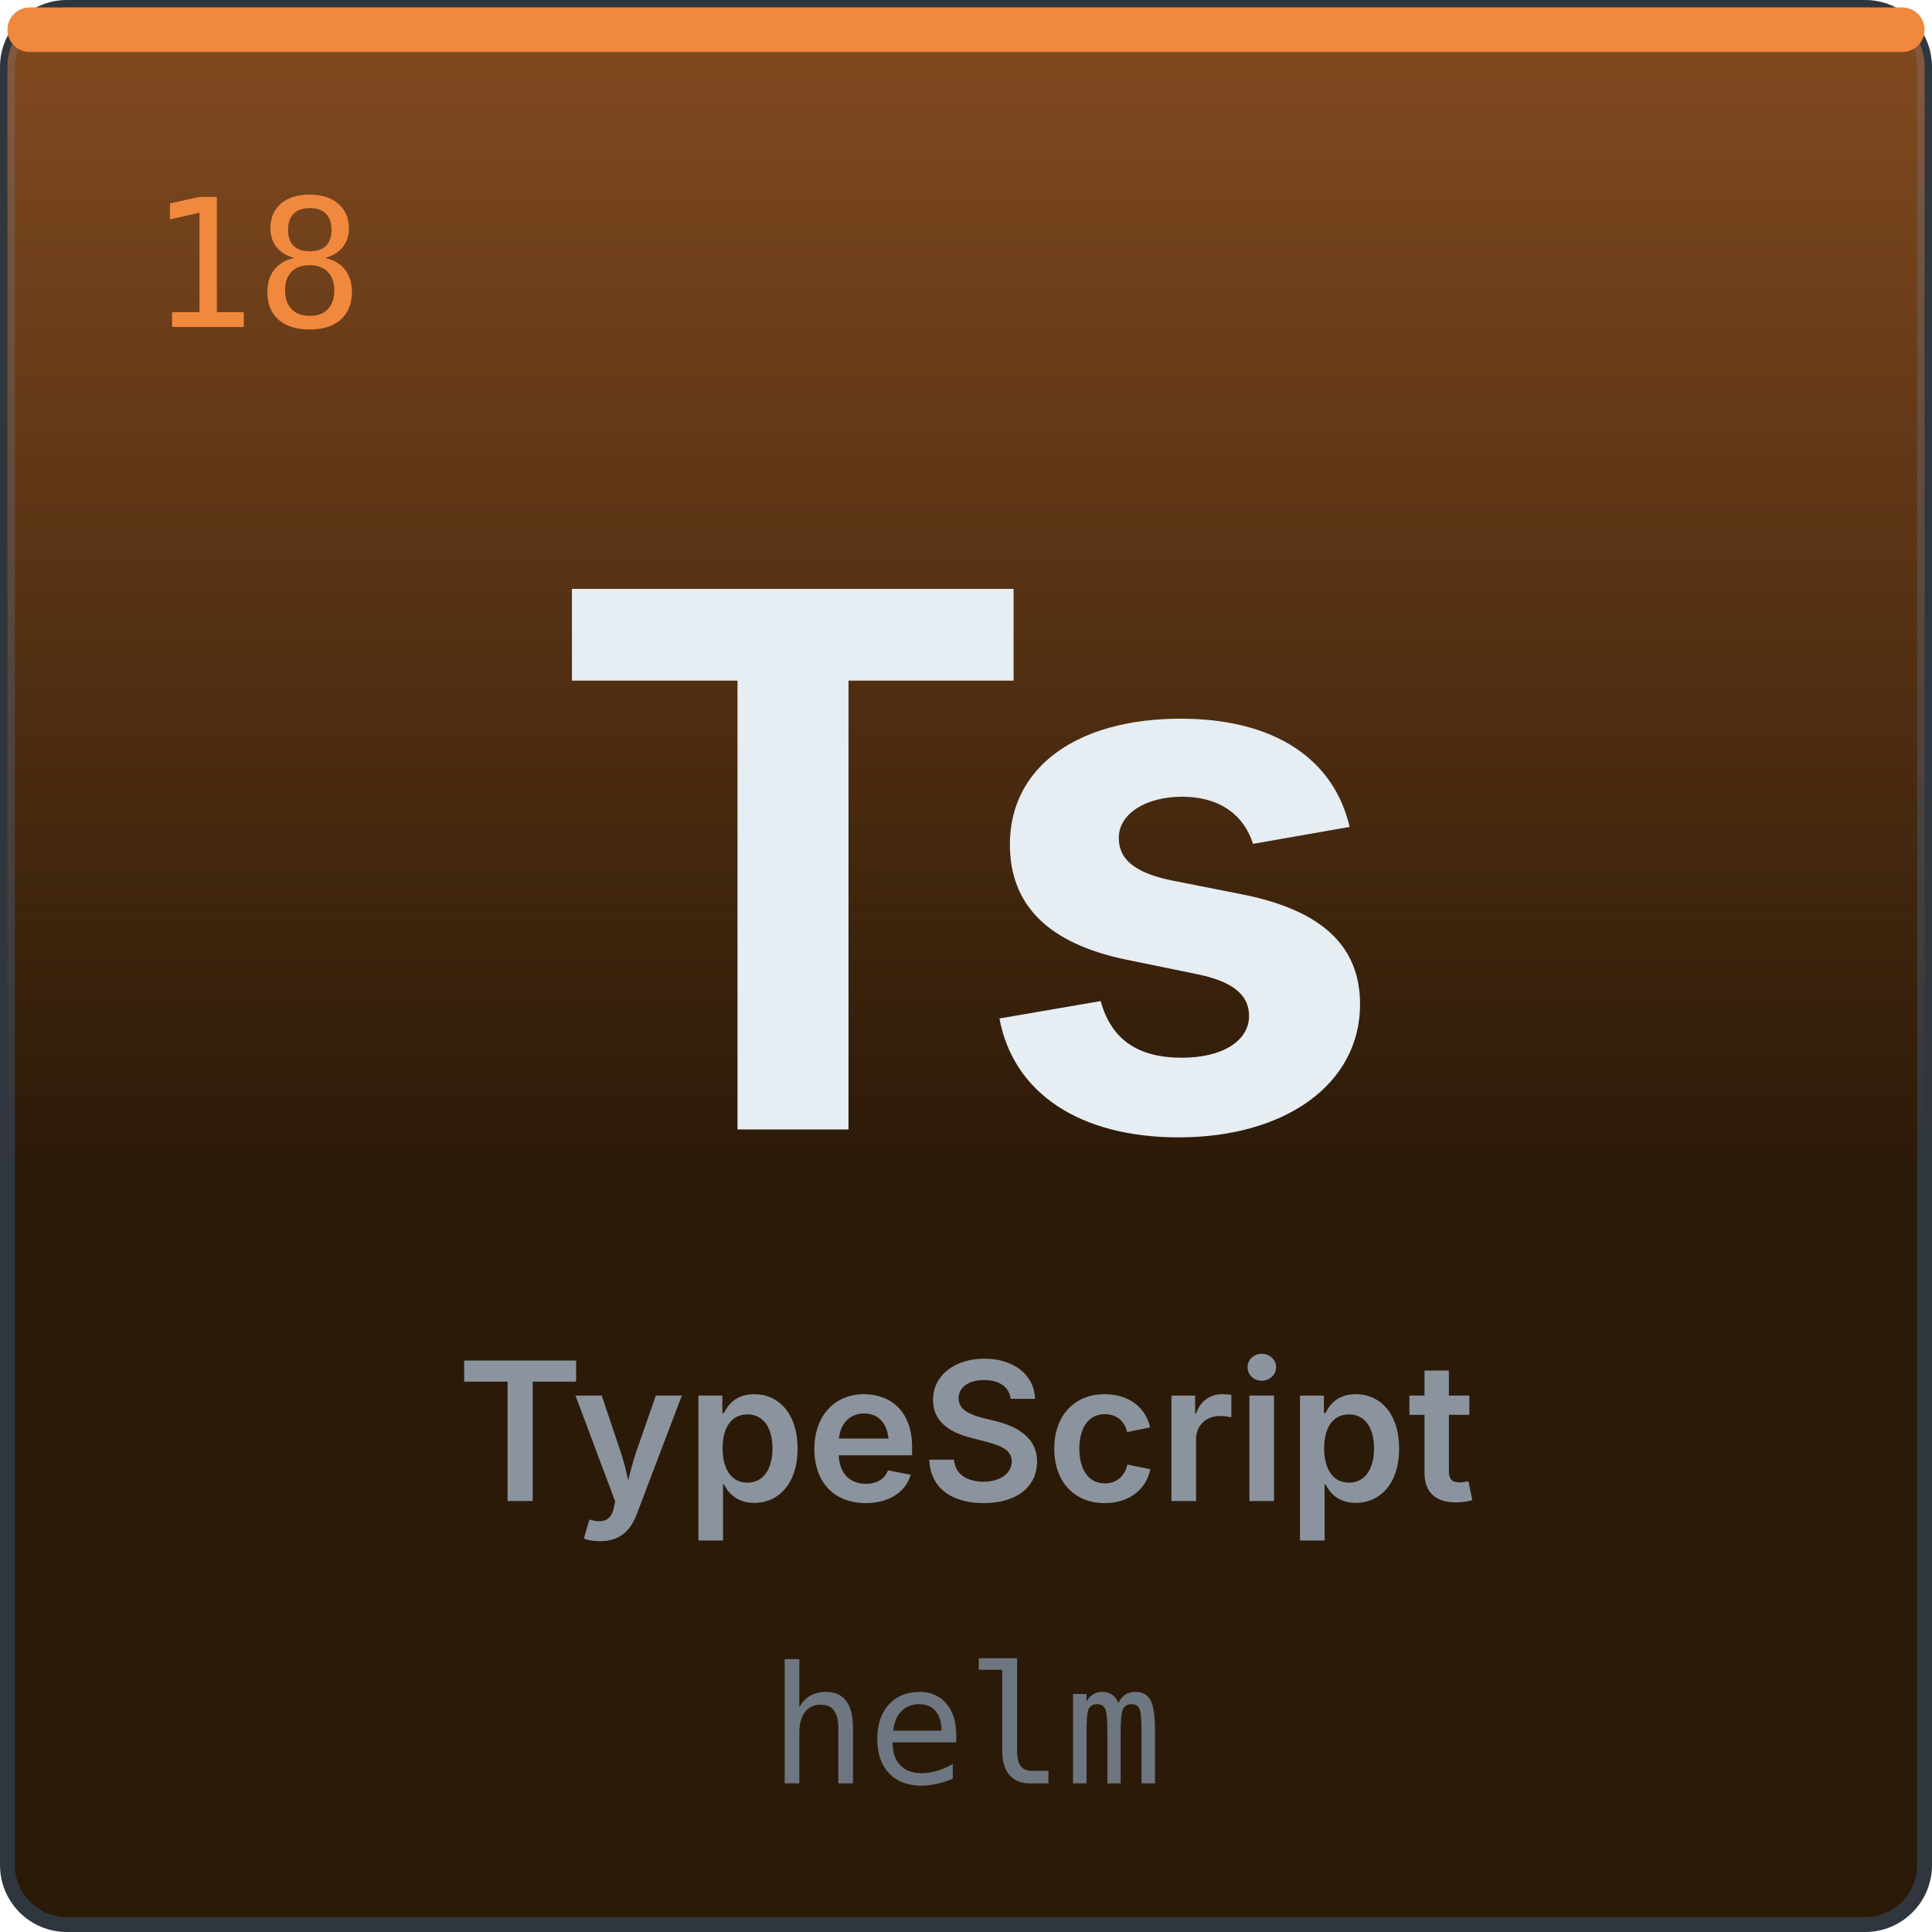
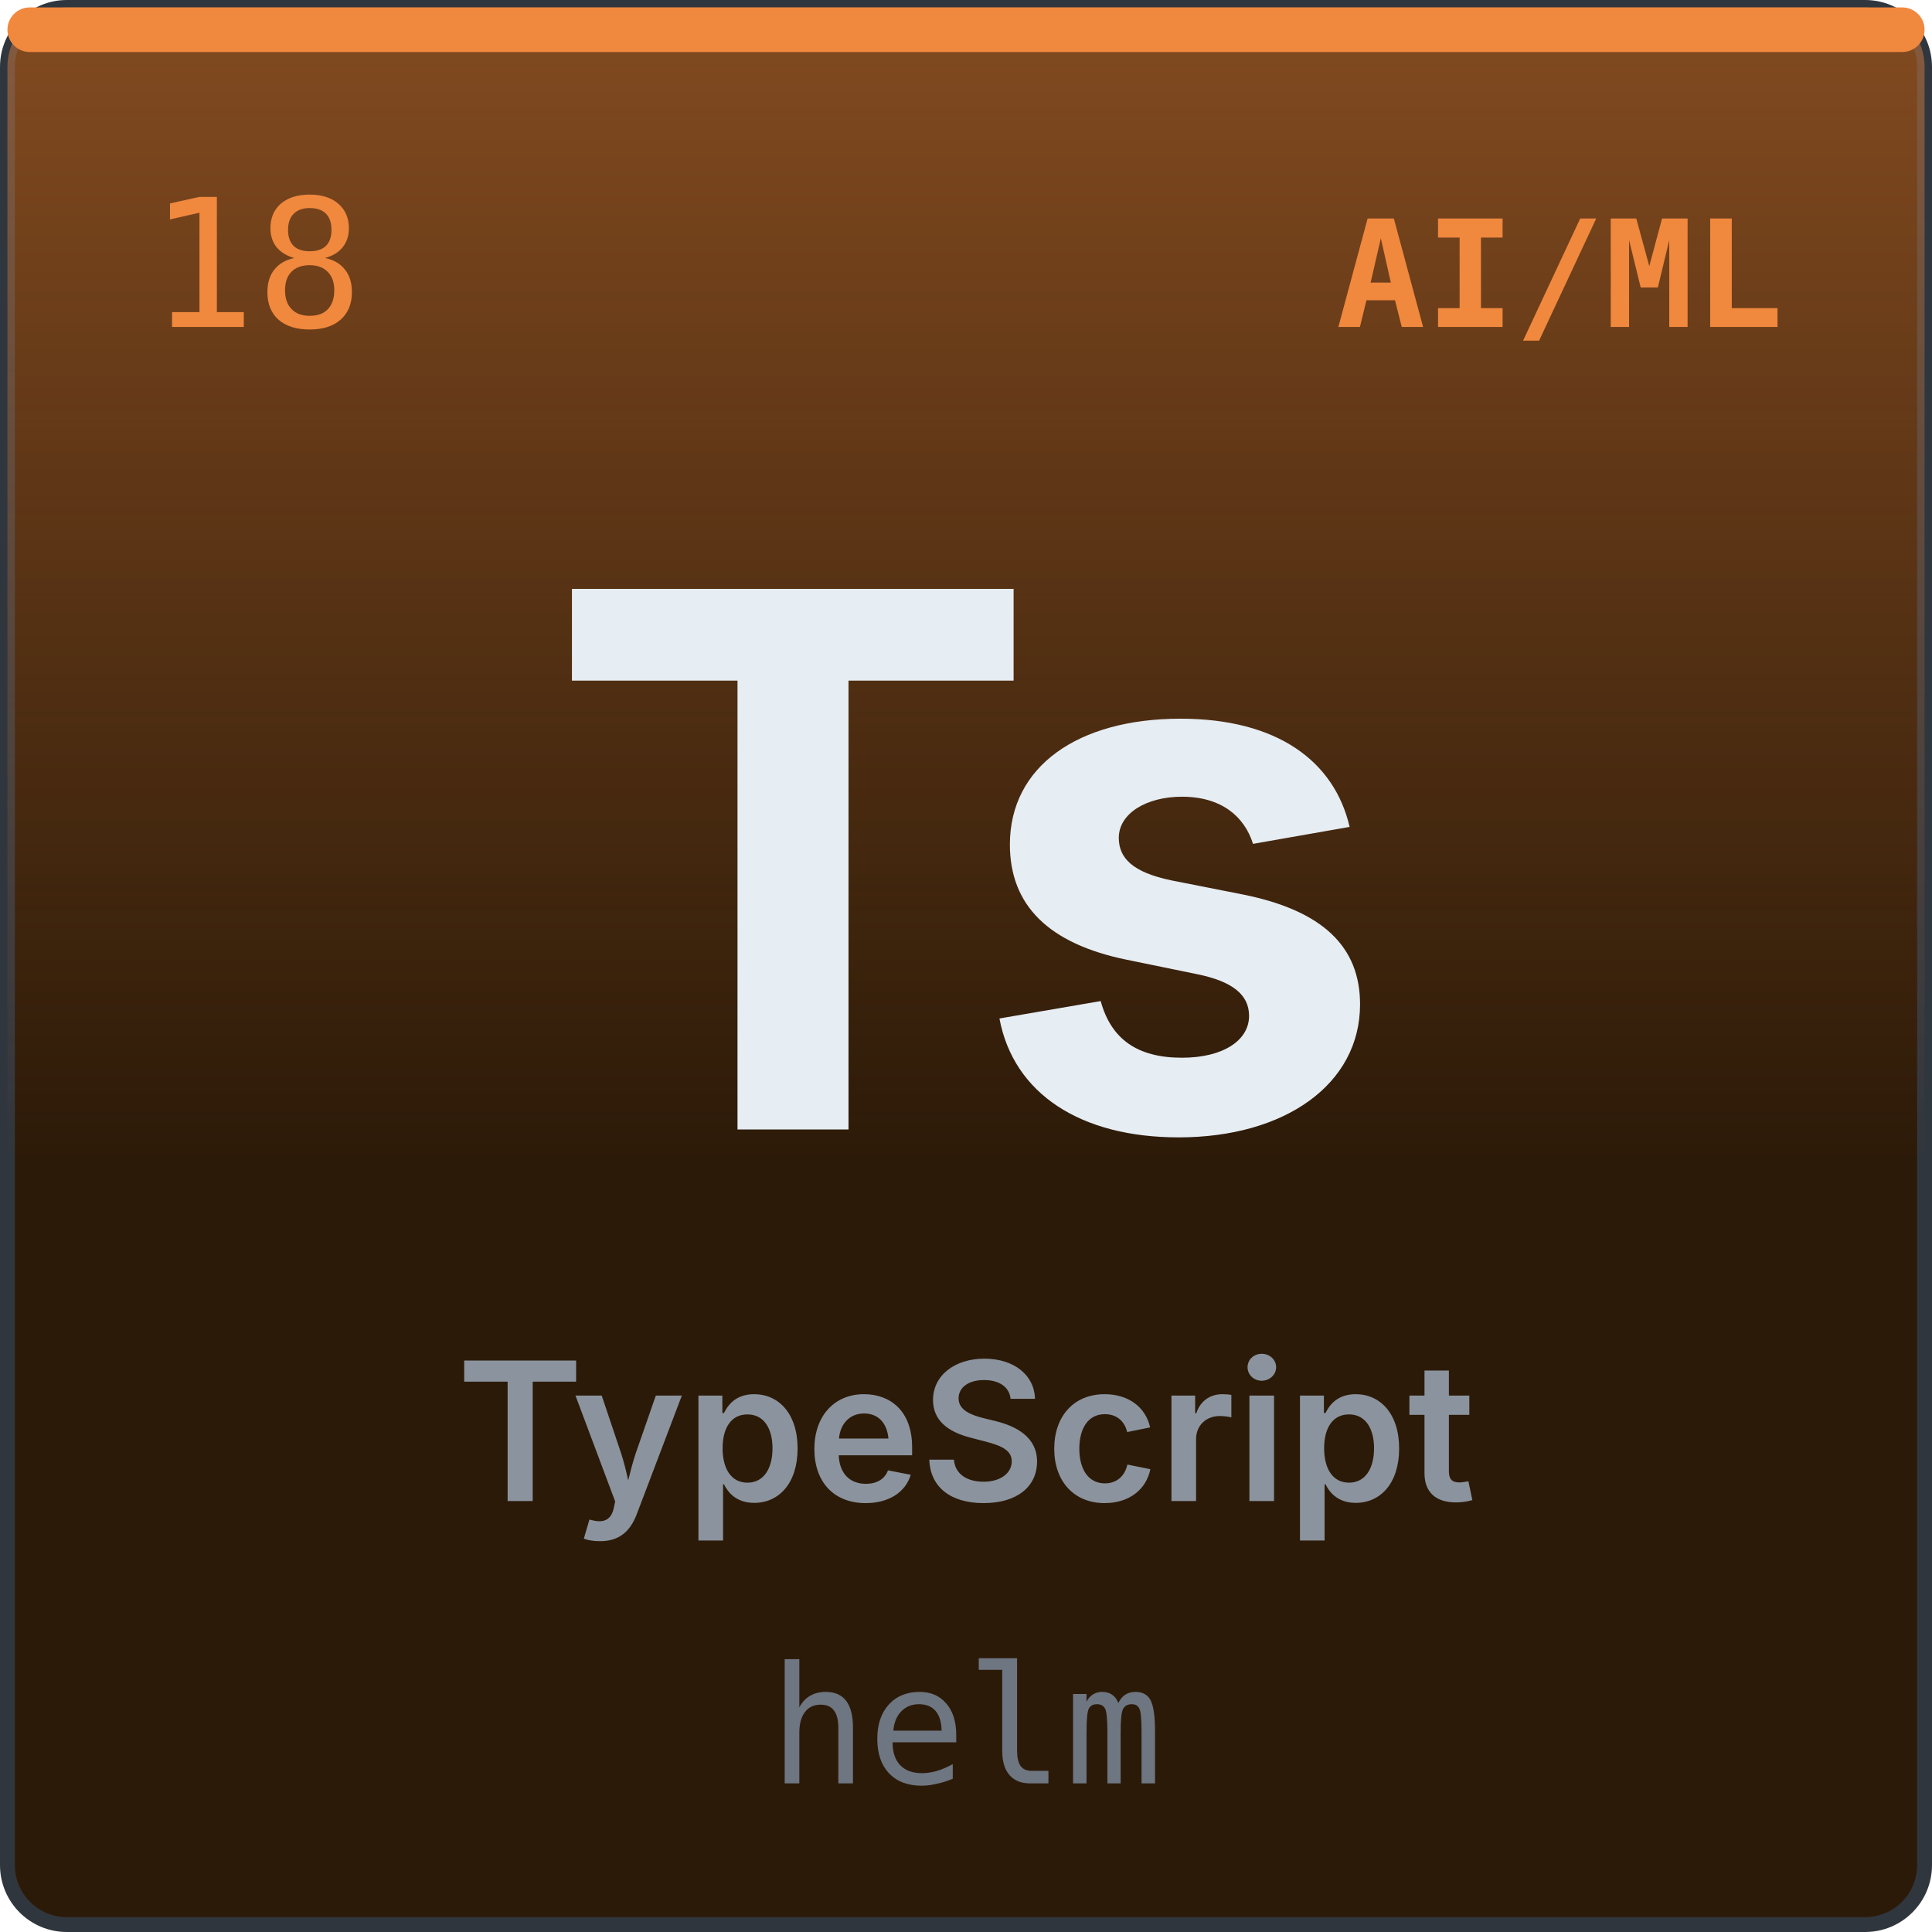
- <svg xmlns="http://www.w3.org/2000/svg" width="130" height="130" viewBox="0 0 130 130" role="img" aria-label="18 Ts TypeScript helm">
+ <svg xmlns="http://www.w3.org/2000/svg" width="130" height="130" viewBox="0 0 130 130" role="img" aria-label="18 Ts TypeScript helm AI/ML">
  <defs>
    <linearGradient id="g18" x1="0" y1="0" x2="0" y2="1">
      <stop offset="0%" stop-color="#f0883e" stop-opacity="0.45" />
      <stop offset="60%" stop-color="#f0883e" stop-opacity="0" />
    </linearGradient>
  </defs>
  <g opacity="1">
    <set attributeName="opacity" to="0" begin="0s" />
    <animate attributeName="opacity" from="0" to="1" begin="1.36s" dur="0.55s" fill="freeze" />
    <rect x="0.5" y="0.5" width="129" height="129" rx="4" fill="#2c1a08" stroke="#30363d" stroke-width="1" />
    <rect x="0.5" y="0.5" width="129" height="129" rx="4" fill="url(#g18)" />
    <rect x="0.5" y="0.5" width="129" height="3" rx="1.5" fill="#f0883e">
      <animate attributeName="opacity" values="1;0.45;1" dur="4s" begin="-3.78s" repeatCount="indefinite" />
    </rect>
    <text x="10" y="22" font-family="ui-monospace, SFMono-Regular, Menlo, monospace" font-size="12" font-weight="500" fill="#f0883e">18</text>
+     <text x="120" y="22" font-family="ui-monospace, SFMono-Regular, Menlo, monospace" font-size="10" font-weight="600" fill="#f0883e" text-anchor="end">AI/ML</text>
    <text x="65" y="76" font-family="-apple-system, BlinkMacSystemFont, Inter, system-ui, sans-serif" font-size="50" font-weight="700" fill="#e6edf3" text-anchor="middle" letter-spacing="-1">Ts</text>
    <text x="65" y="101" font-family="-apple-system, BlinkMacSystemFont, Inter, system-ui, sans-serif" font-size="13" font-weight="600" fill="#8b949e" text-anchor="middle">TypeScript</text>
    <text x="65" y="120" font-family="ui-monospace, SFMono-Regular, Menlo, monospace" font-size="11" fill="#6e7681" text-anchor="middle">helm</text>
  </g>
</svg>
